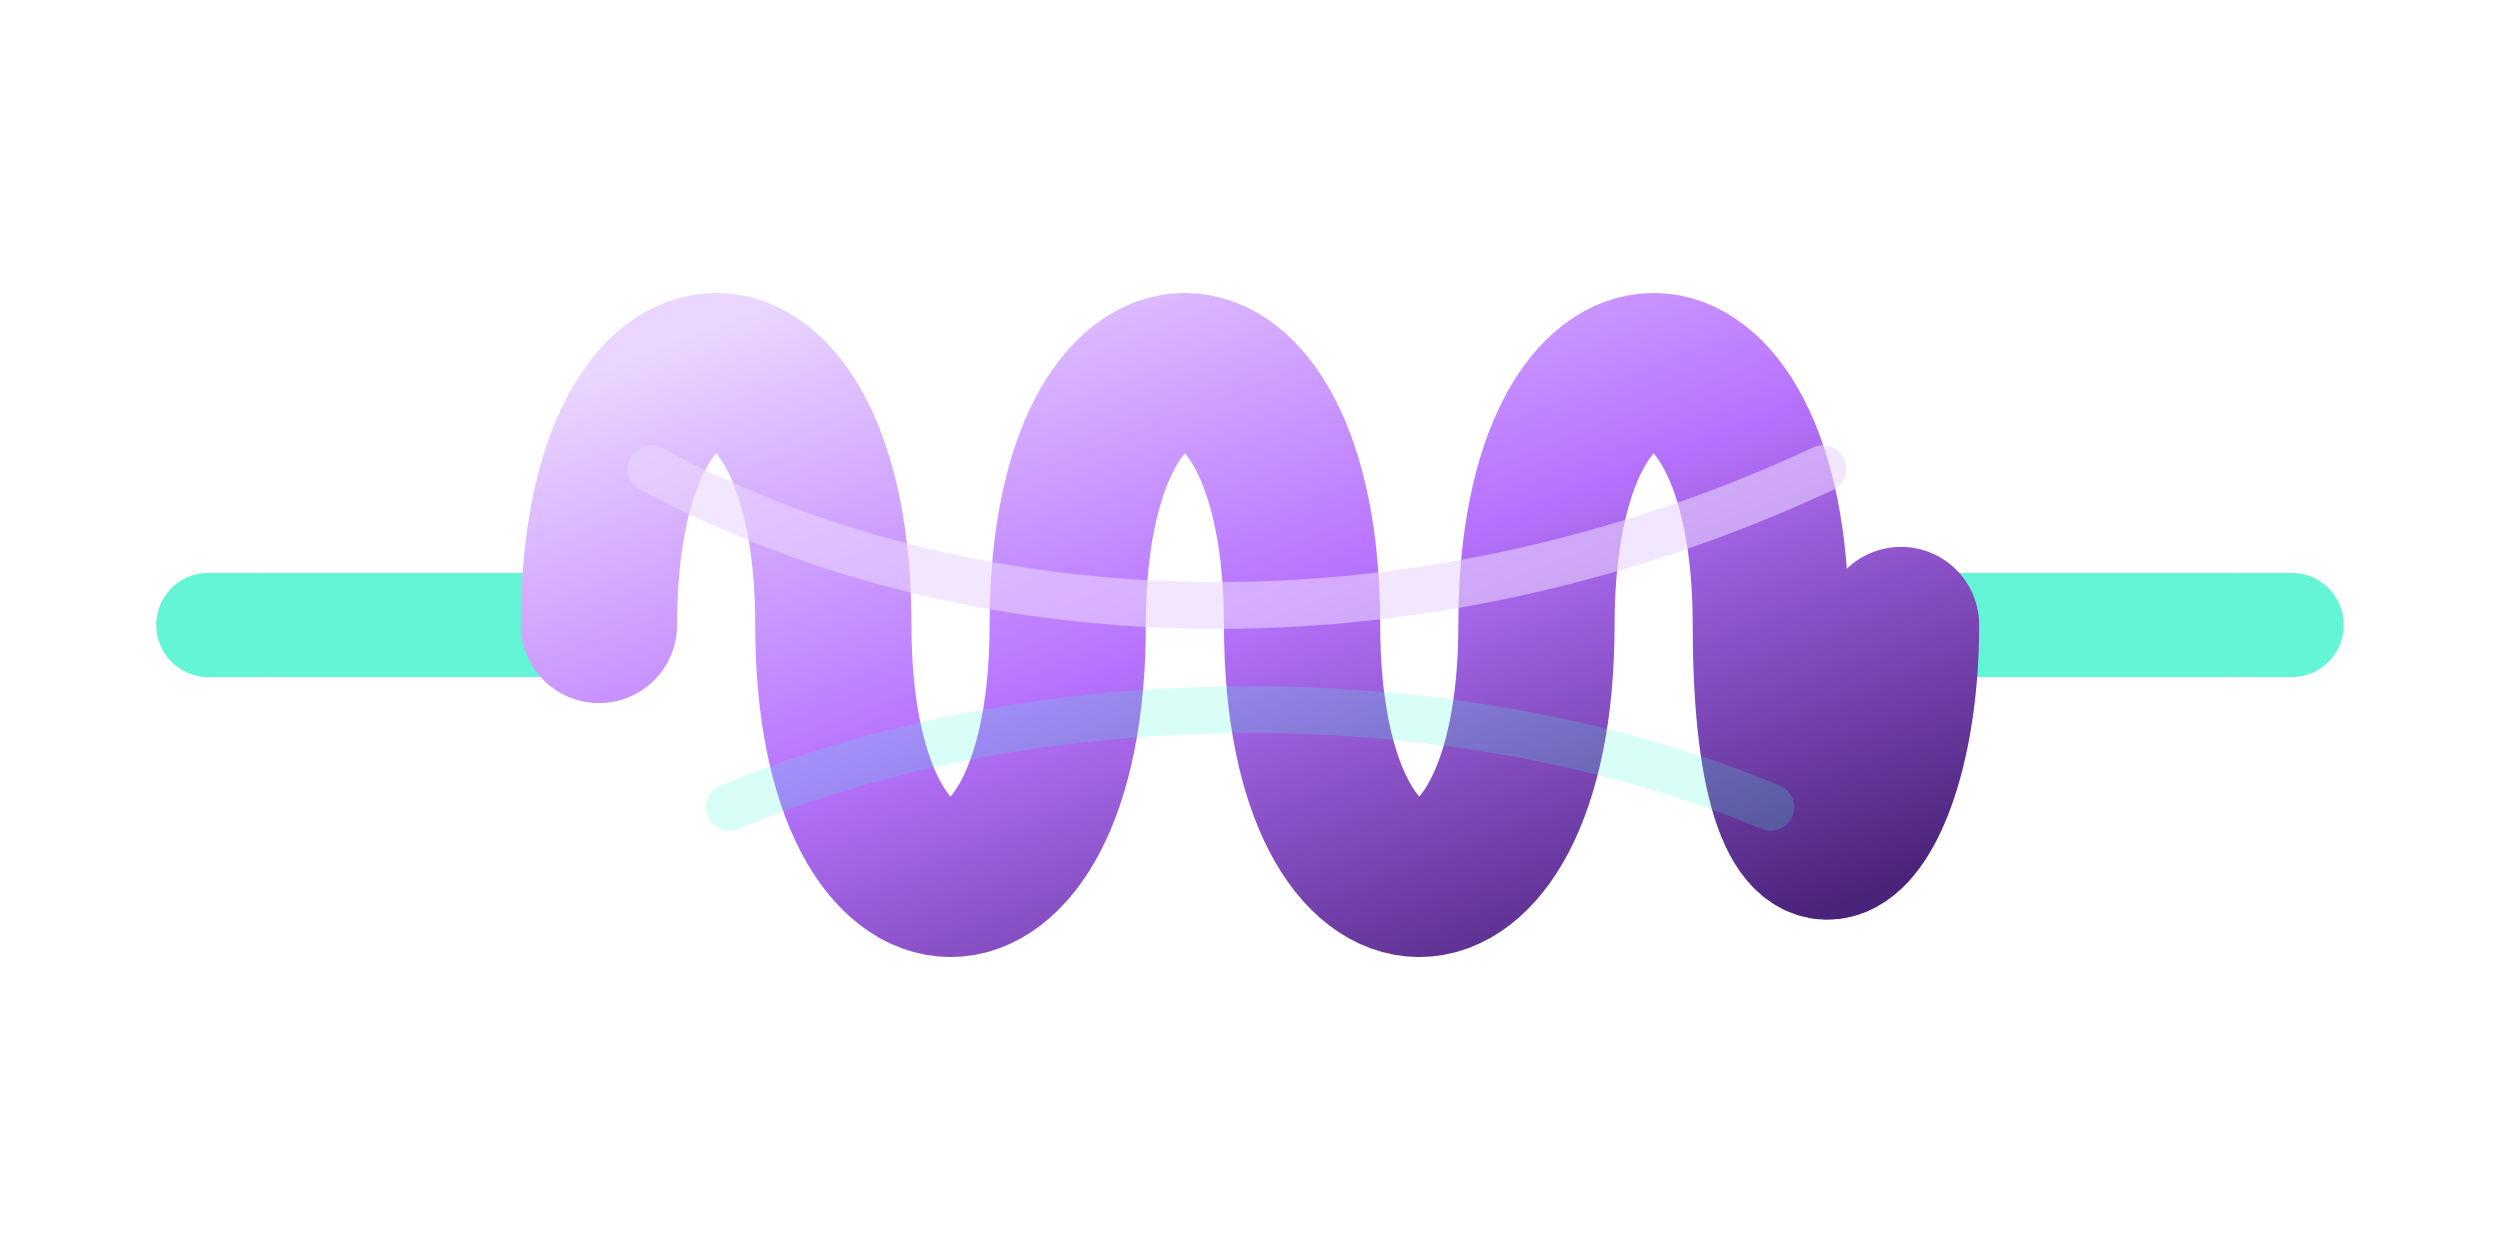
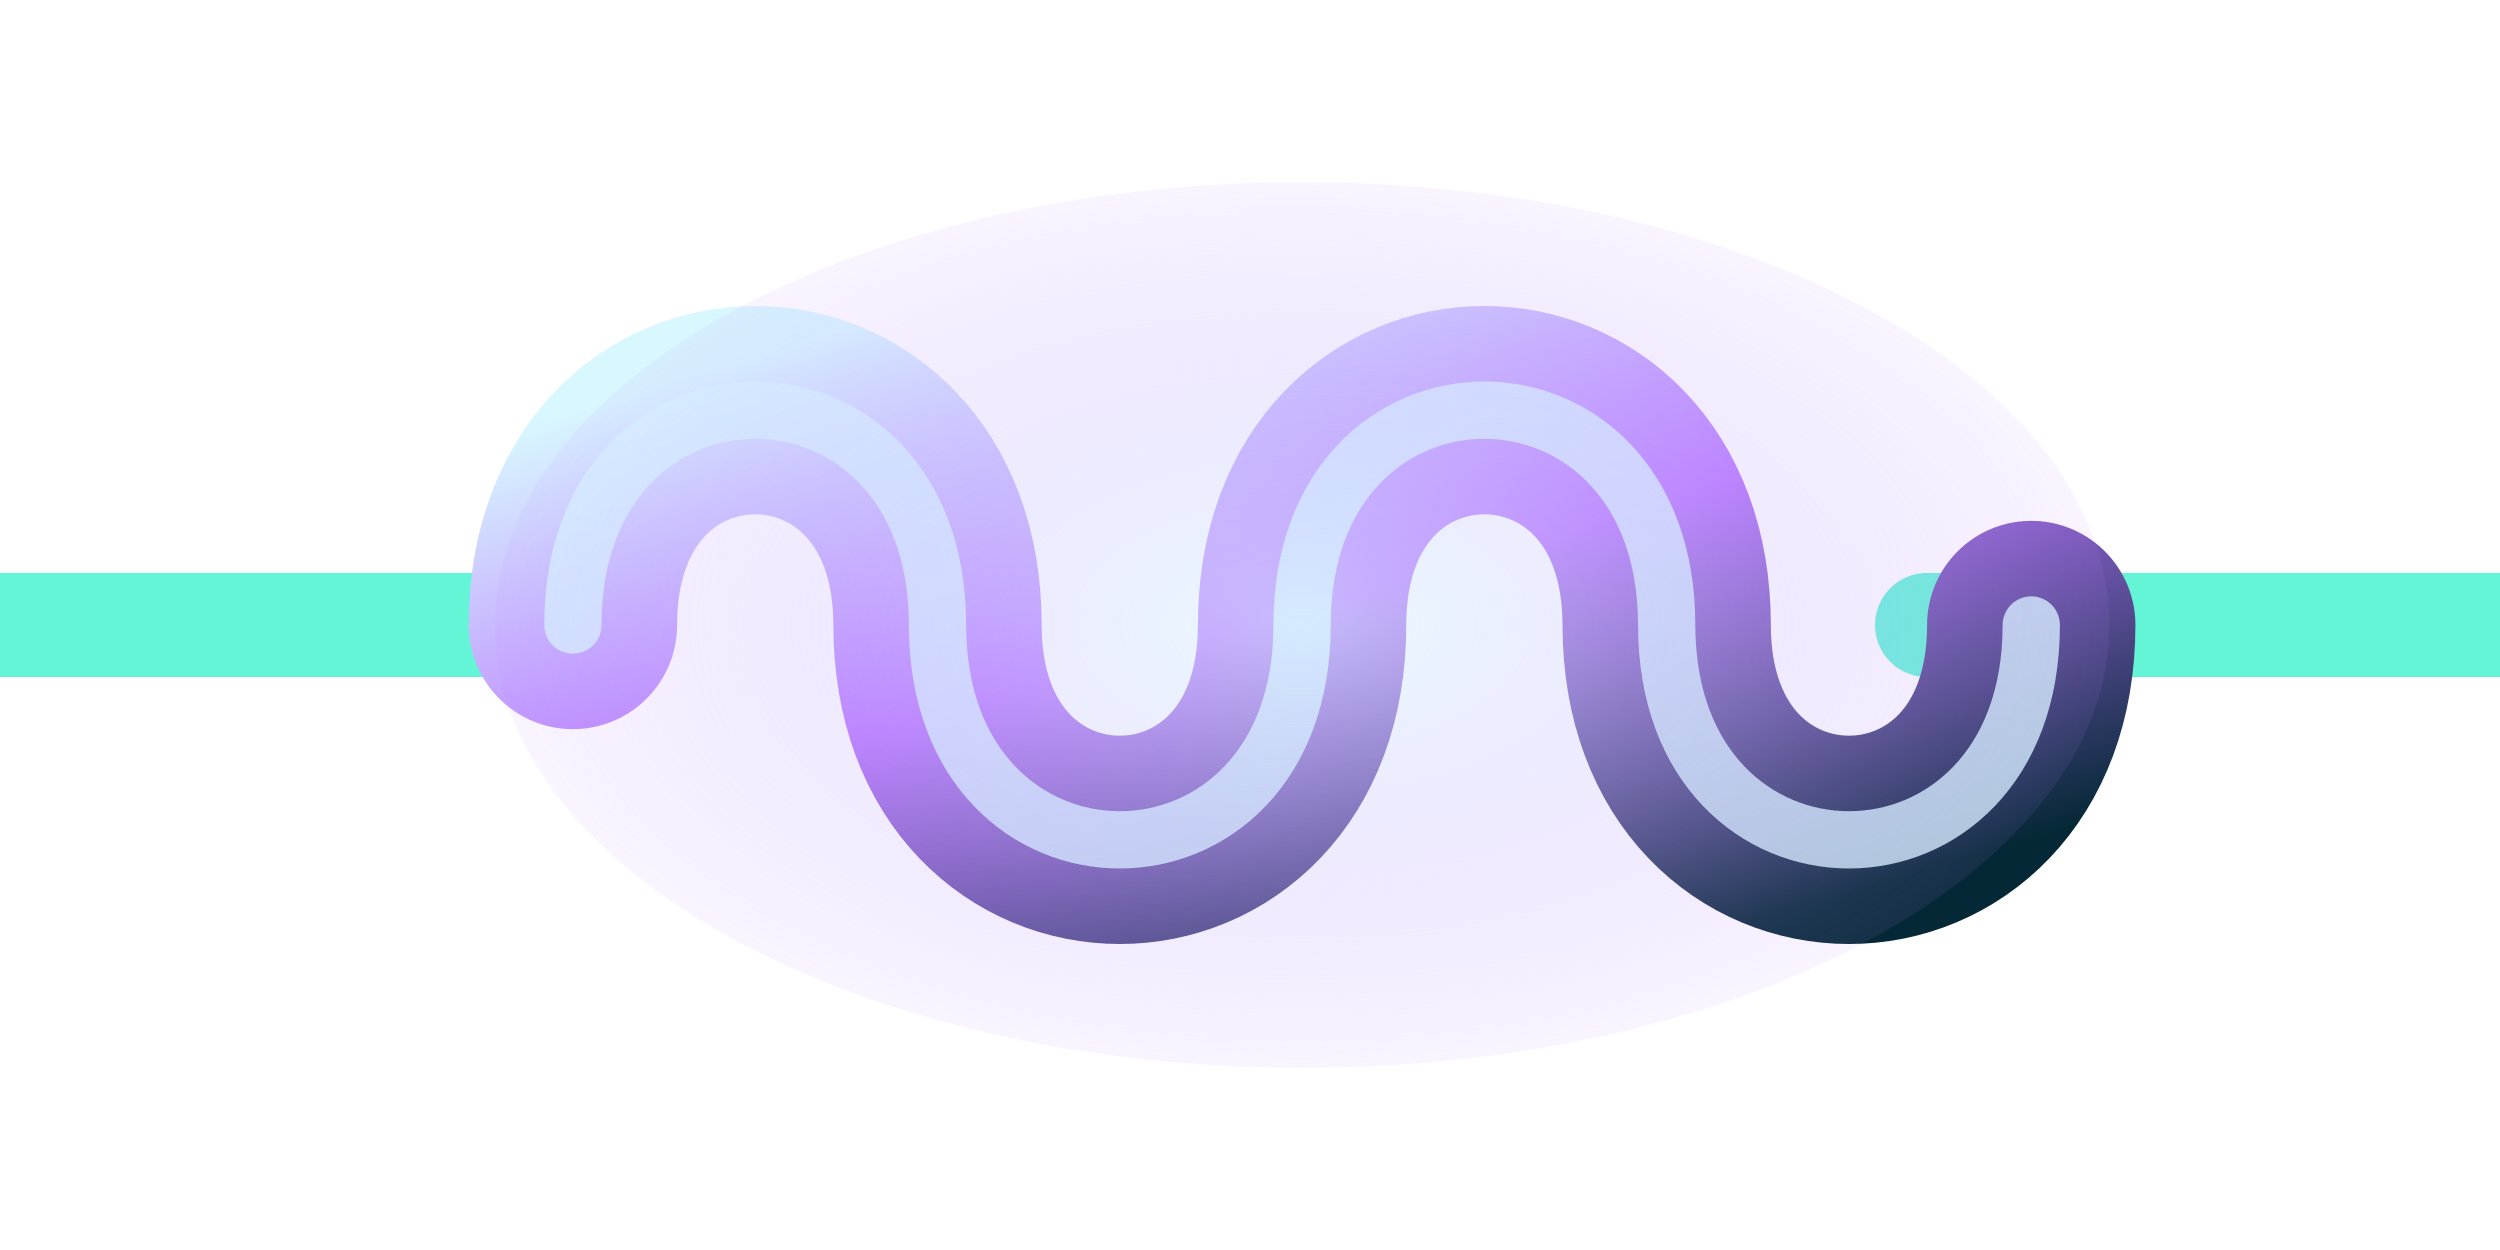
- <svg xmlns="http://www.w3.org/2000/svg" viewBox="0 0 96 48" role="img" aria-label="Indutor">
+ <svg xmlns="http://www.w3.org/2000/svg" viewBox="0 0 96 48" role="img" aria-label="Inductor" data-component-shape="inductor" data-terminal-left="0 24" data-terminal-right="96 24">
  <defs>
    <linearGradient id="spr-brick-basic-purple-normal-body" x1="0" y1="0" x2="1" y2="1">
-       <stop offset="0" stop-color="#ead6ff" />
+       <stop offset="0" stop-color="#d8f7ff" />
      <stop offset="0.48" stop-color="#b873ff" />
-       <stop offset="1" stop-color="#4a237a" />
+       <stop offset="1" stop-color="#052836" />
    </linearGradient>
+     <radialGradient id="spr-brick-basic-purple-normal-glow" cx="50%" cy="50%" r="60%">
+       <stop offset="0" stop-color="#d8f7ff" stop-opacity="0.55" />
+       <stop offset="1" stop-color="#b873ff" stop-opacity="0" />
+     </radialGradient>
  </defs>
-   <path d="M8 24h15M73 24h15" stroke="#64f5d6" stroke-width="4" stroke-linecap="round" />
-   <path d="M23 24c0-13 9-13 9 0s9 13 9 0 9-13 9 0 9 13 9 0 9-13 9 0 5 9 5 0" fill="none" stroke="url(#spr-brick-basic-purple-normal-body)" stroke-width="6" stroke-linecap="round" />
-   <path d="M25 18c13 7 30 7 45 0" fill="none" stroke="#ead6ff" stroke-width="1.8" stroke-linecap="round" opacity=".58" />
-   <path d="M28 31c12-5 28-5 40 0" fill="none" stroke="#42f5d733" stroke-width="1.8" stroke-linecap="round" />
-   <circle cx="10" cy="24" r="2" fill="#64f5d6" opacity=".9" />
-   <circle cx="86" cy="24" r="2" fill="#64f5d6" opacity=".9" />
+   <path d="M0 24H22M74 24H96" fill="none" stroke="#64f5d6" stroke-width="4" stroke-linecap="round" />
+   <path d="M22 24C22 13 36 13 36 24S50 35 50 24S64 13 64 24S78 35 78 24" fill="none" stroke="url(#spr-brick-basic-purple-normal-body)" stroke-width="8" stroke-linecap="round" />
+   <path d="M22 24C22 13 36 13 36 24S50 35 50 24S64 13 64 24S78 35 78 24" fill="none" stroke="#d8f7ff" stroke-width="2.2" stroke-linecap="round" opacity="0.8" />
+   <ellipse cx="50" cy="24" rx="31" ry="17" fill="url(#spr-brick-basic-purple-normal-glow)" />
</svg>
